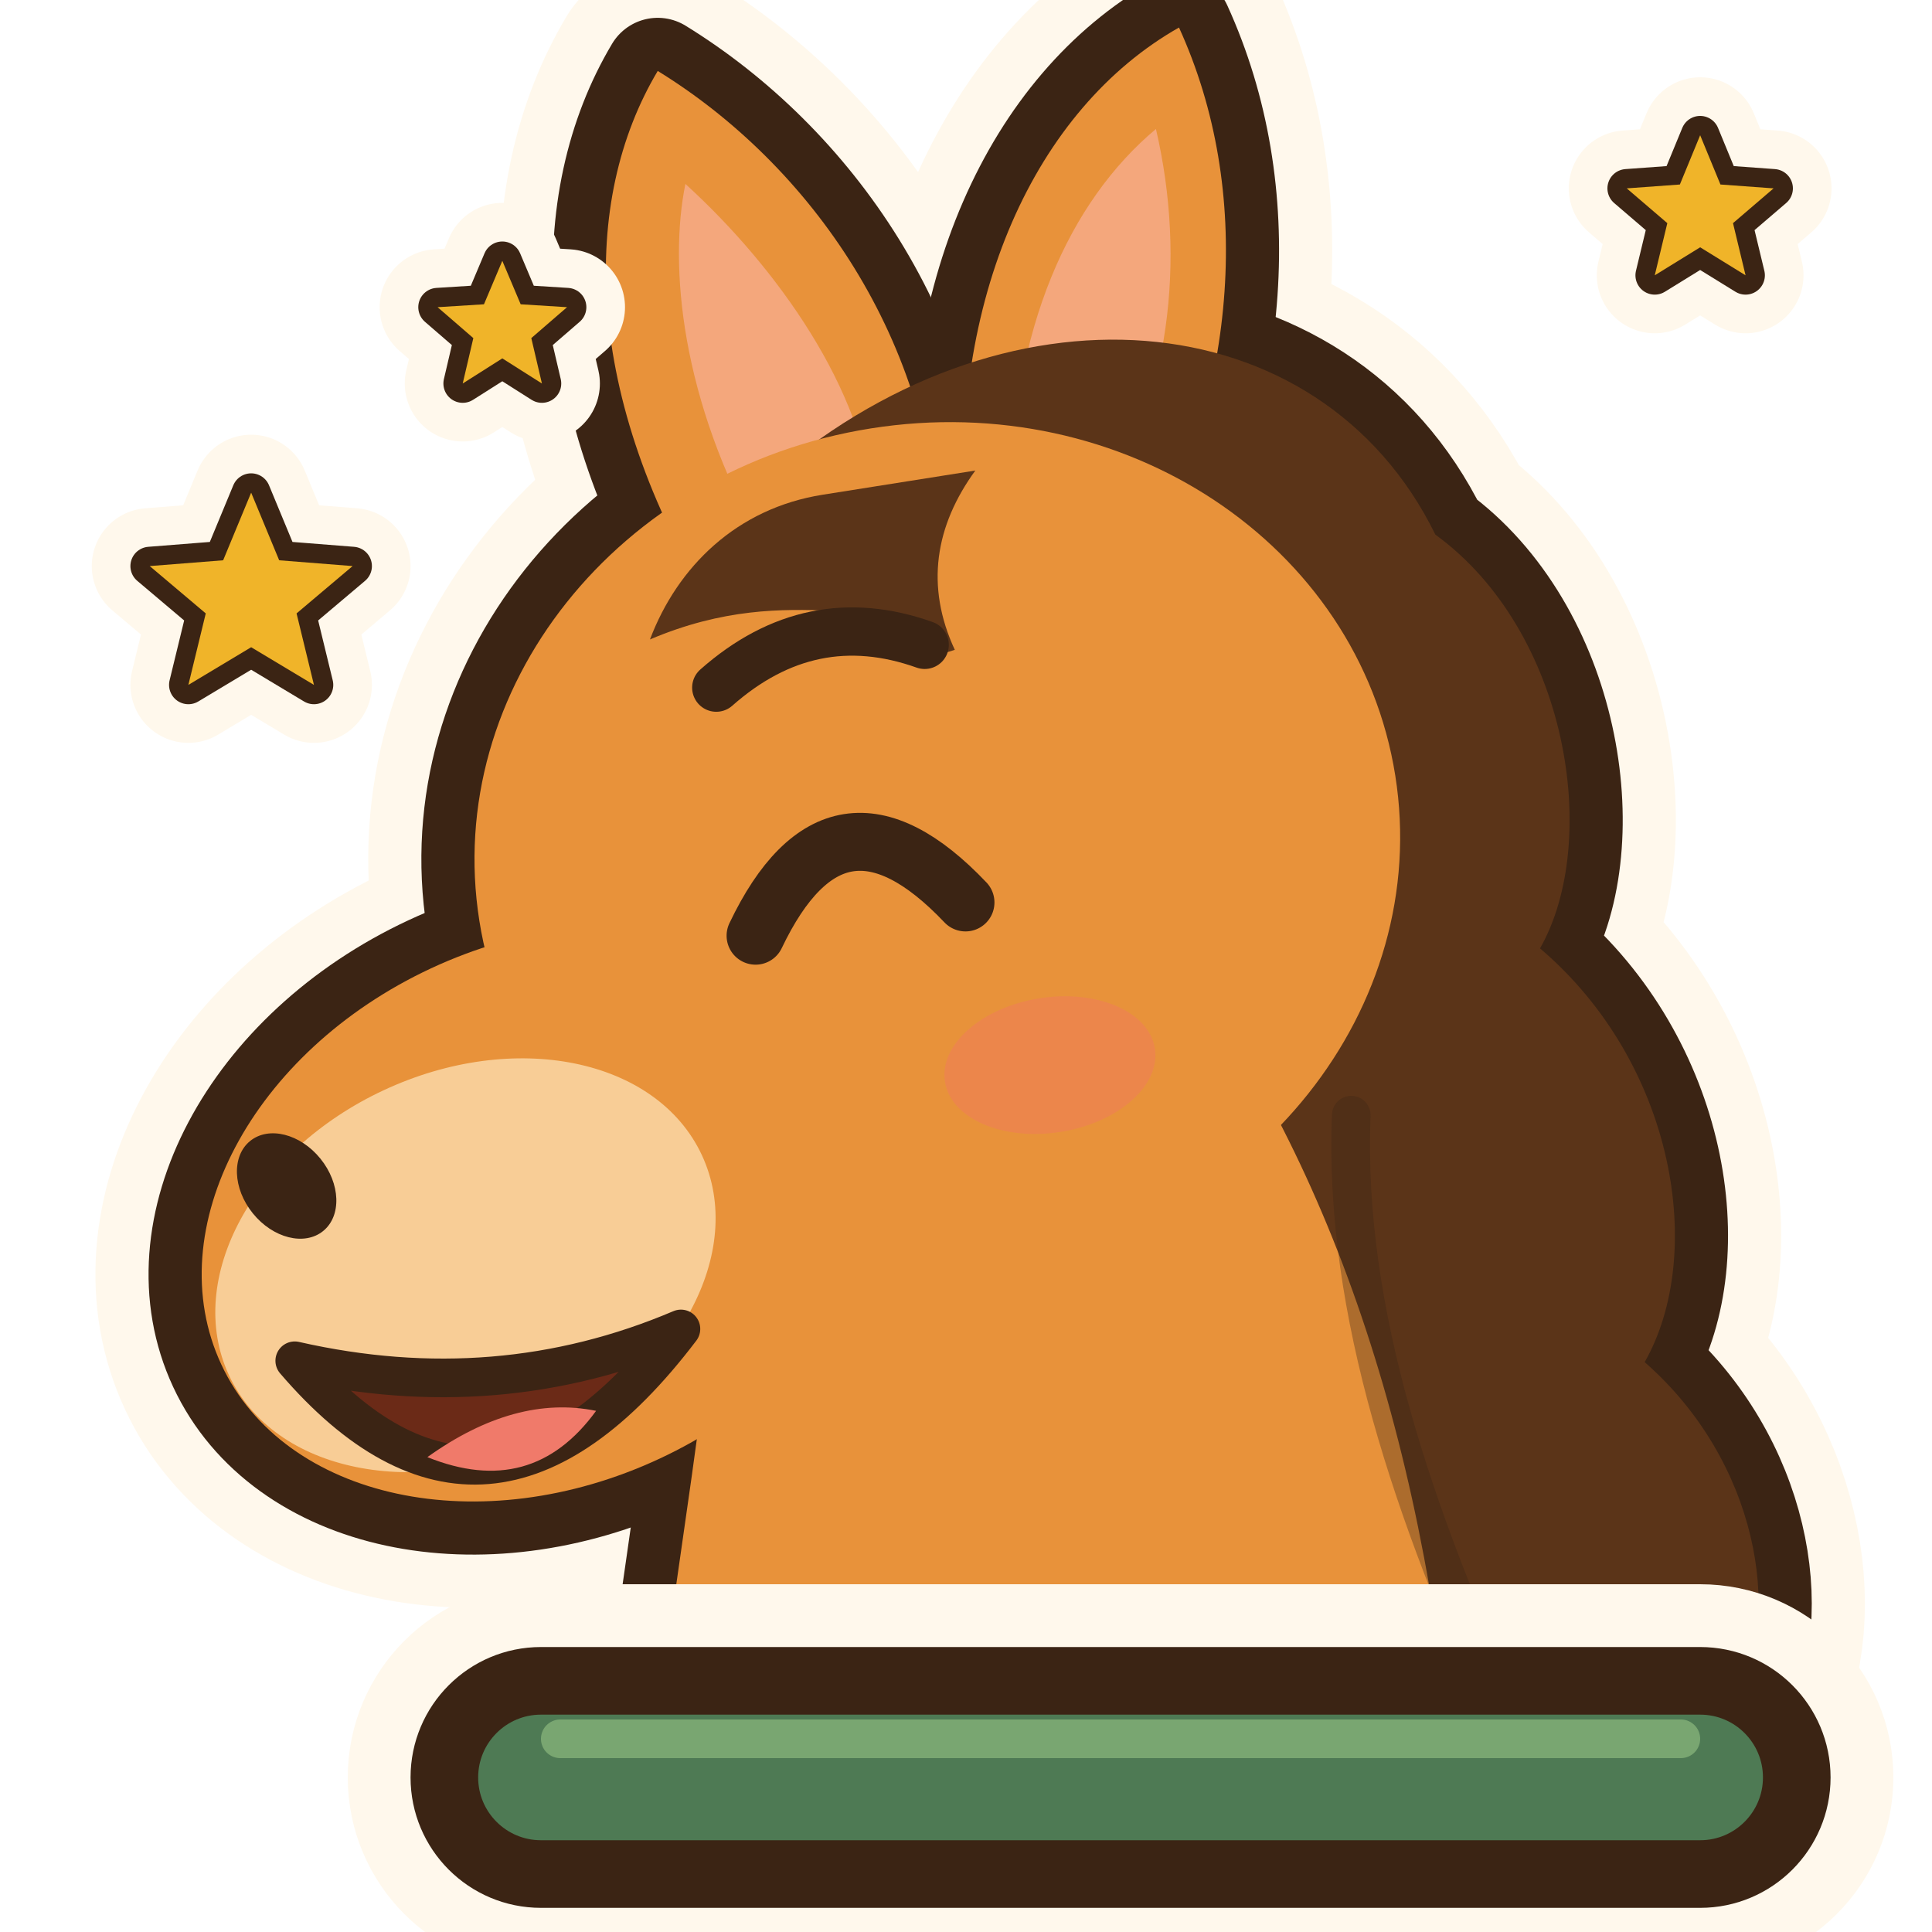
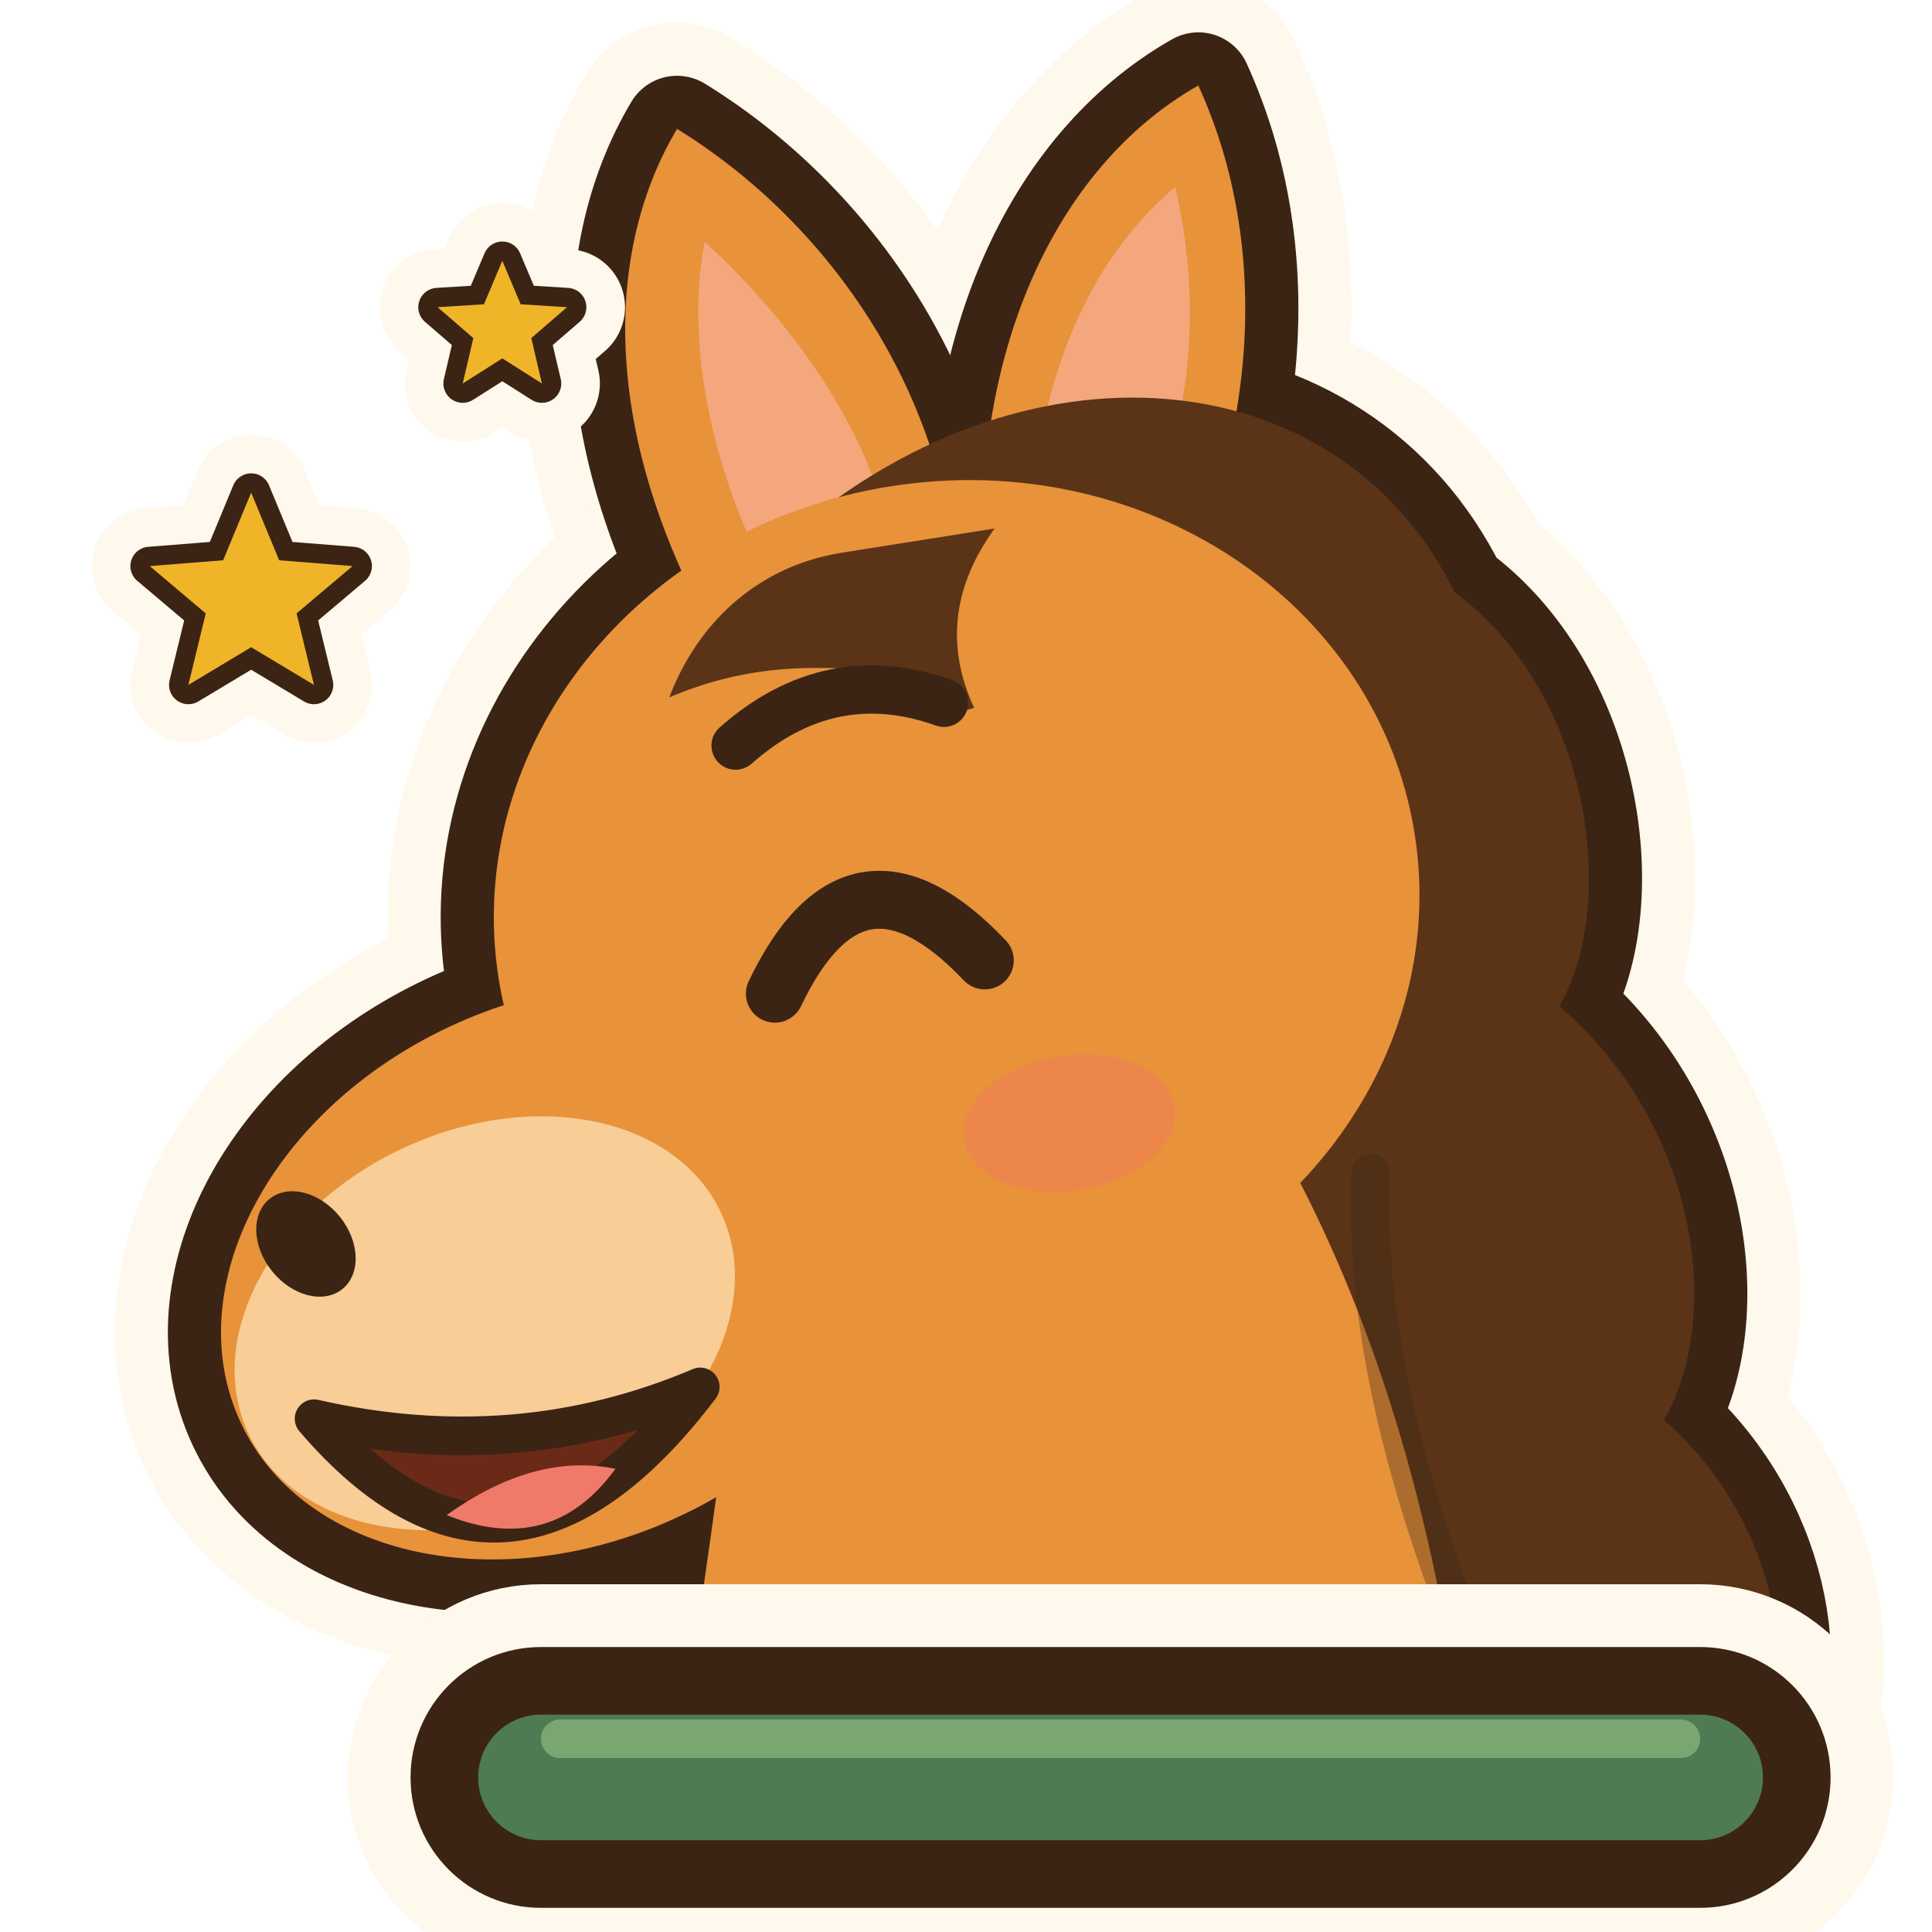
<svg xmlns="http://www.w3.org/2000/svg" viewBox="0 0 200 200" role="img" aria-labelledby="t">
  <defs>
    <g id="s">
      <path d="M93 58C83 34 86 14 96 2C110 14 120 34 117 56Z" />
      <path d="M120 54C122 30 134 12 150 6C155 24 150 44 138 60Z" />
      <path d="M84 120C78 145 70 165 66 184L168 184C168 150 160 115 146 96Z" />
      <path d="M100 46C128 28 160 36 168 62C180 74 180 96 172 106C184 120 184 140 176 150C186 162 186 178 180 186L150 186C152 150 146 120 132 96Z" />
      <ellipse cx="112" cy="86" rx="48" ry="44" />
      <ellipse cx="66" cy="117" rx="37" ry="28" transform="rotate(-16 66 117)" />
    </g>
  </defs>
  <g stroke-linejoin="round" stroke-linecap="round">
-     <g transform="rotate(-9 116 182)">
+     <g transform="translate(2 6) rotate(-9 116 182)">
      <use href="#s" fill="#fff8ec" stroke="#fff8ec" stroke-width="22" />
      <use href="#s" fill="#3b2414" stroke="#3b2414" stroke-width="11" />
      <g fill="#e8923a">
        <path d="M93 58C83 34 86 14 96 2C110 14 120 34 117 56Z" />
        <path d="M120 54C122 30 134 12 150 6C155 24 150 44 138 60Z" />
        <path d="M84 120C78 145 70 165 66 184L168 184C168 150 160 115 146 96Z" />
      </g>
      <g fill="#f4a77c">
        <path d="M99 52C93 36 94 22 97 14C105 24 112 38 111 50Z" />
        <path d="M125 52C128 34 136 22 146 16C147 30 143 44 134 54Z" />
      </g>
      <path d="M100 46C128 28 160 36 168 62C180 74 180 96 172 106C184 120 184 140 176 150C186 162 186 178 180 186L150 186C152 150 146 120 132 96Z" fill="#5b3418" />
      <g fill="#e8923a">
        <ellipse cx="112" cy="86" rx="48" ry="44" />
        <ellipse cx="66" cy="117" rx="37" ry="28" transform="rotate(-16 66 117)" />
      </g>
      <path d="M150 120C146 140 150 162 156 184" fill="none" stroke="#3b2414" stroke-width="4" opacity=".35" />
      <ellipse cx="57" cy="121" rx="27" ry="20" transform="rotate(-16 57 121)" fill="#f8cd96" />
      <path d="M106 48C97 48 90 53 86 60C94 58 100 59 105 60C106 65 111 67 117 66C115 59 117 53 122 48Z" fill="#5b3418" />
      <ellipse cx="40" cy="110" rx="4.5" ry="6" transform="rotate(-30 40 110)" fill="#3b2414" />
      <ellipse cx="120" cy="110" rx="11" ry="7" fill="#f07a5c" opacity=".5" />
      <path d="M92 92Q103 76 114 92" fill="none" stroke="#3b2414" stroke-width="6" />
      <path d="M92 66Q103 59 114 65" fill="none" stroke="#3b2414" stroke-width="5" />
      <path d="M38 128Q54 154 78 131Q58 136 38 128Z" fill="#6b2a17" stroke="#3b2414" stroke-width="4" />
      <path d="M50 140Q60 146 68 138Q60 135 50 140Z" fill="#f07a6a" />
    </g>
    <rect x="46" y="174" width="140" height="20" rx="10" fill="#4e7a54" stroke="#fff8ec" stroke-width="20" paint-order="stroke" />
    <rect x="46" y="174" width="140" height="20" rx="10" fill="#4e7a54" stroke="#3b2414" stroke-width="7" />
    <path d="M58 180H174" stroke="#79a671" stroke-width="4" />
    <path d="M26.0 51.0 28.9 58.0 36.5 58.6 30.7 63.5 32.5 70.9 26.0 67.0 19.5 70.9 21.3 63.5 15.5 58.6 23.1 58.0Z" fill="#fff8ec" stroke="#fff8ec" stroke-width="12" />
    <path d="M26.0 51.0 28.9 58.0 36.5 58.6 30.7 63.5 32.5 70.9 26.0 67.0 19.5 70.9 21.3 63.5 15.5 58.6 23.1 58.0Z" fill="#f0b429" stroke="#3b2414" stroke-width="4" style="paint-order:stroke" />
    <path d="M52.0 27.0 53.9 31.5 58.7 31.8 55.0 35.0 56.1 39.7 52.0 37.1 47.9 39.7 49.0 35.0 45.3 31.8 50.1 31.5Z" fill="#fff8ec" stroke="#fff8ec" stroke-width="12" />
    <path d="M52.0 27.0 53.9 31.5 58.7 31.8 55.0 35.0 56.1 39.7 52.0 37.1 47.9 39.7 49.0 35.0 45.3 31.8 50.1 31.5Z" fill="#f0b429" stroke="#3b2414" stroke-width="4" style="paint-order:stroke" />
-     <path d="M176.0 14.0 178.1 19.1 183.6 19.5 179.4 23.1 180.7 28.5 176.0 25.6 171.3 28.5 172.6 23.1 168.4 19.5 173.9 19.1Z" fill="#fff8ec" stroke="#fff8ec" stroke-width="12" />
-     <path d="M176.0 14.0 178.1 19.1 183.6 19.5 179.4 23.1 180.7 28.5 176.0 25.6 171.3 28.5 172.6 23.1 168.4 19.5 173.9 19.1Z" fill="#f0b429" stroke="#3b2414" stroke-width="4" style="paint-order:stroke" />
  </g>
</svg>
